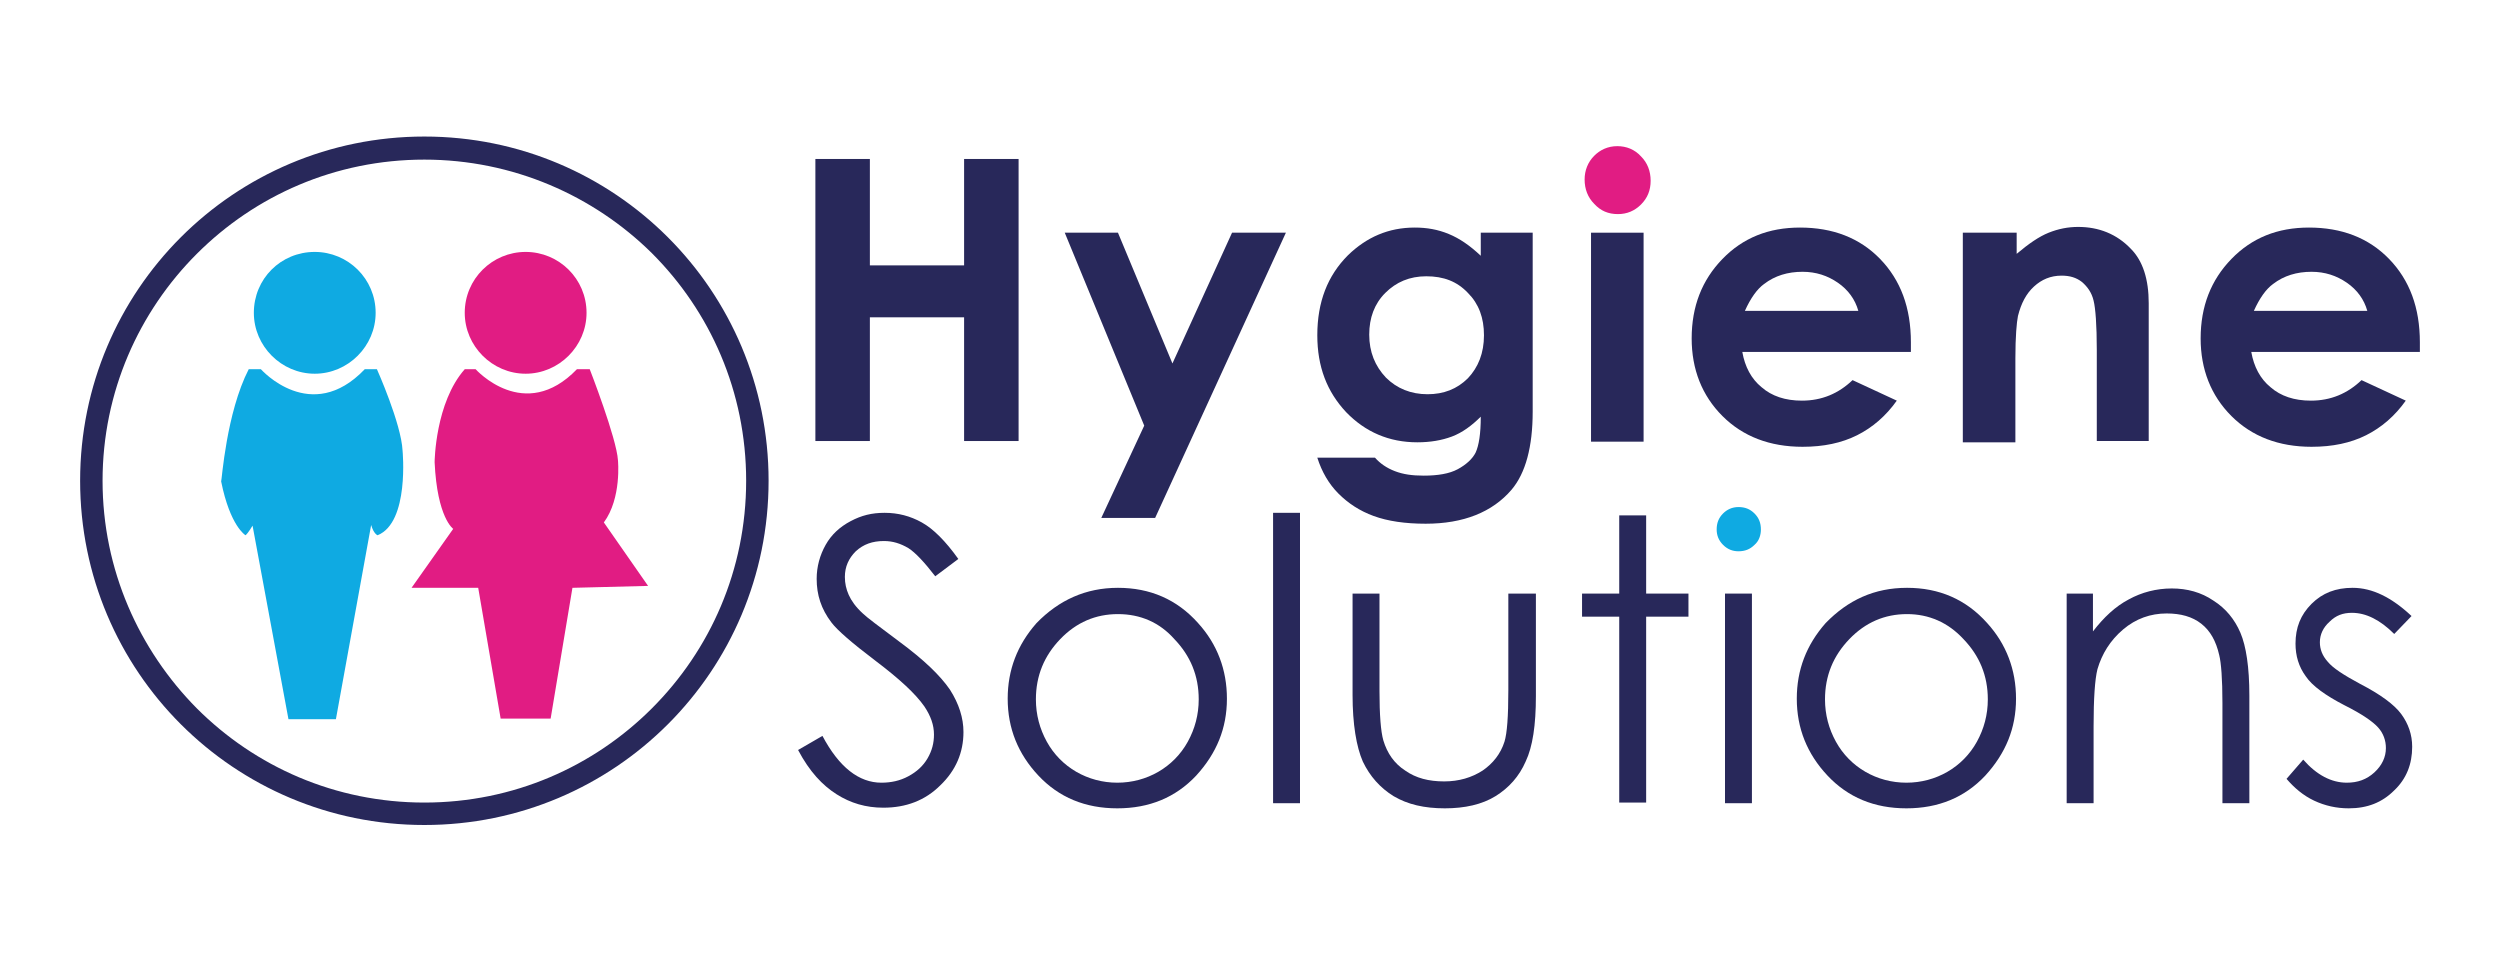
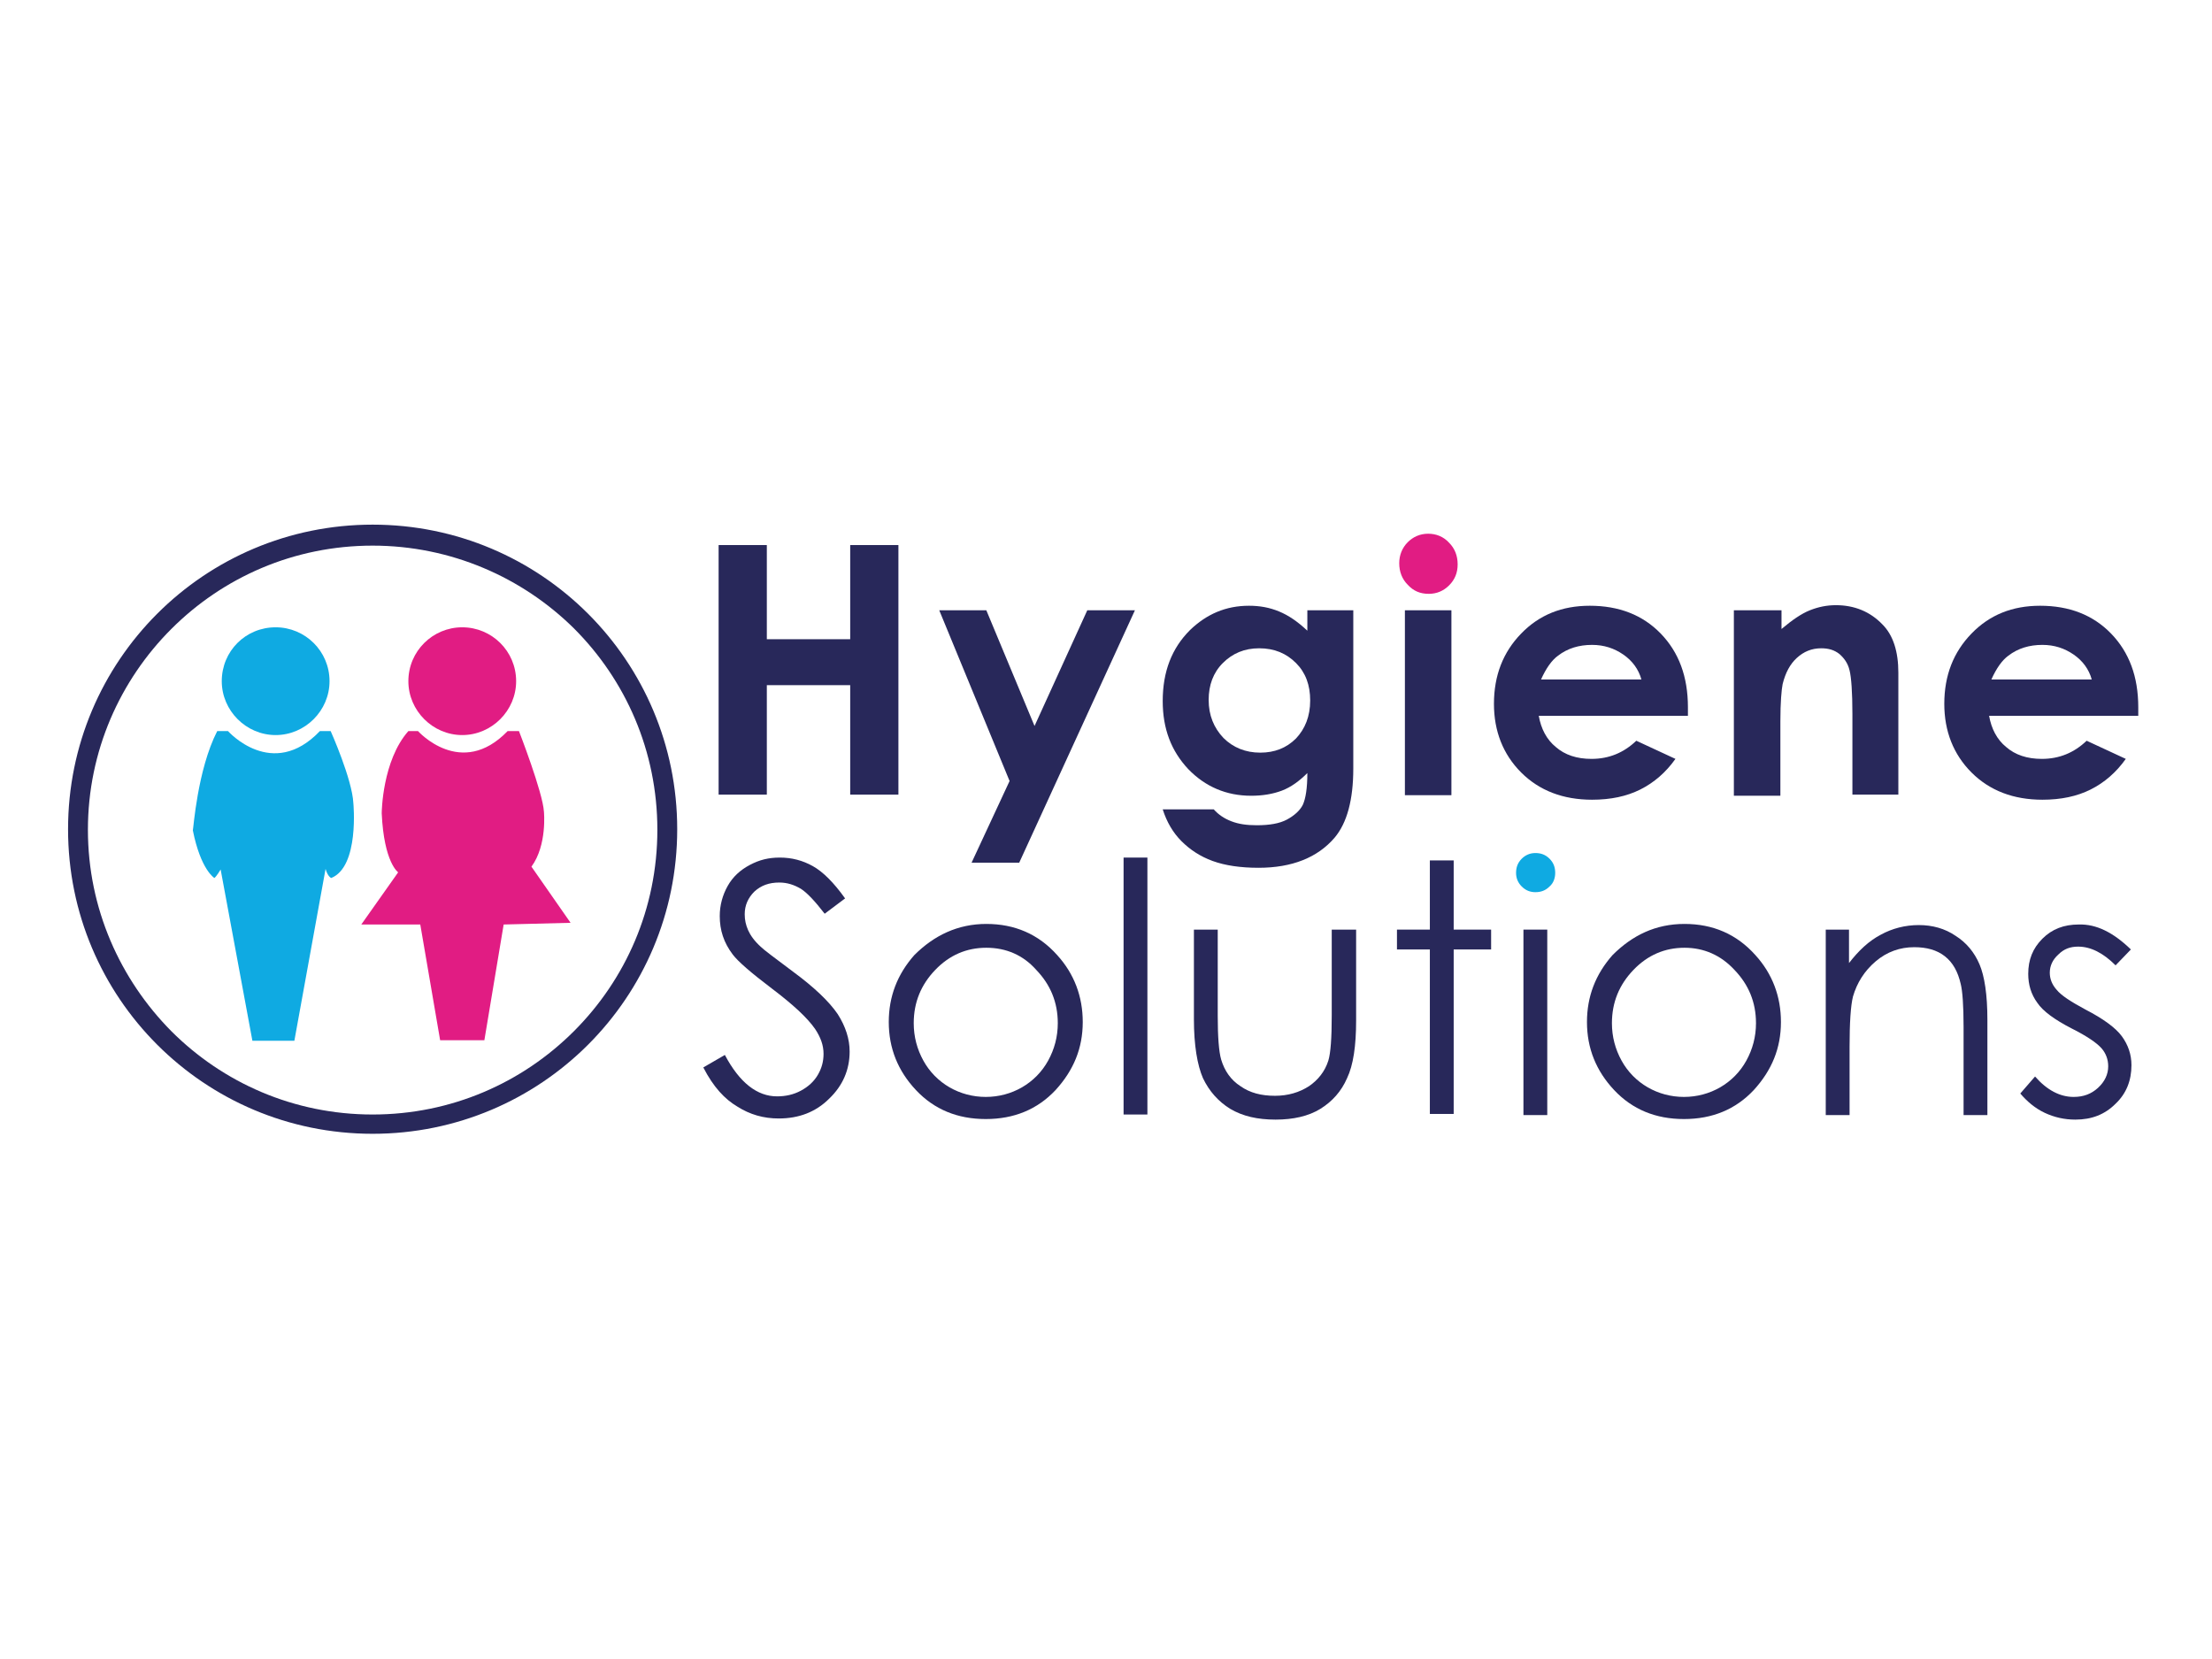
- <svg xmlns="http://www.w3.org/2000/svg" version="1.1" id="sponsor-logo_hygiene-solutions" x="0px" y="0px" width="390px" height="150px" viewBox="0 0 390 150" enable-background="new 0 0 390 150" xml:space="preserve">
-   <polygon fill="#28285A" points="127.2,24.8 135.7,24.8 135.7,41.4 150.4,41.4 150.4,24.8 158.9,24.8 158.9,68.8 150.4,68.8   150.4,49.5 135.7,49.5 135.7,68.8 127.2,68.8 " />
-   <polygon fill="#28285A" points="166.1,36.3 174.4,36.3 182.9,56.7 192.2,36.3 200.6,36.3 180.2,80.8 171.8,80.8 178.5,66.4 " />
+ <svg xmlns="http://www.w3.org/2000/svg" version="1.1" id="Layer_15" x="0px" y="0px" viewBox="0 0 390 292.5" enable-background="new 0 0 390 292.5" xml:space="preserve">
+   <polygon fill="#28285A" points="126.7,96.1 135.2,96.1 135.2,112.7 149.9,112.7 149.9,96.1 158.4,96.1 158.4,140.1 149.9,140.1   149.9,120.8 135.2,120.8 135.2,140.1 126.7,140.1 " />
+   <polygon fill="#28285A" points="165.6,107.6 173.9,107.6 182.4,128 191.7,107.6 200.1,107.6 179.7,152.1 171.3,152.1 178,137.7 " />
  <g>
-     <path fill="#28285A" d="M231,36.3h8.1v27.9c0,5.5-1.1,9.6-3.3,12.2c-3,3.5-7.5,5.3-13.4,5.3c-3.2,0-5.9-0.4-8.1-1.2   c-2.2-0.8-4-2-5.5-3.5c-1.5-1.5-2.6-3.4-3.3-5.6h9c0.8,0.9,1.8,1.6,3.1,2.1c1.3,0.5,2.7,0.7,4.5,0.7c2.2,0,4-0.3,5.3-1   c1.3-0.7,2.3-1.6,2.8-2.6c0.5-1.1,0.8-2.9,0.8-5.6c-1.4,1.4-2.9,2.5-4.5,3.1c-1.6,0.6-3.4,0.9-5.4,0.9c-4.4,0-8.1-1.6-11.1-4.7   c-3-3.2-4.5-7.1-4.5-12c0-5.2,1.6-9.3,4.8-12.5c2.9-2.8,6.3-4.3,10.4-4.3c1.9,0,3.6,0.3,5.3,1c1.7,0.7,3.3,1.8,5,3.4V36.3z    M222.5,43.1c-2.6,0-4.7,0.9-6.4,2.6c-1.7,1.7-2.5,3.9-2.5,6.5c0,2.7,0.9,4.9,2.6,6.7c1.7,1.7,3.9,2.6,6.5,2.6   c2.5,0,4.6-0.8,6.3-2.5c1.6-1.7,2.5-3.9,2.5-6.7c0-2.7-0.8-4.9-2.5-6.6C227.3,43.9,225.2,43.1,222.5,43.1" />
-     <path fill="#E11C83" d="M252.3,22.8c1.4,0,2.7,0.5,3.7,1.6c1,1,1.5,2.3,1.5,3.8c0,1.5-0.5,2.7-1.5,3.7c-1,1-2.2,1.5-3.6,1.5   c-1.5,0-2.7-0.5-3.7-1.6c-1-1-1.5-2.3-1.5-3.8c0-1.4,0.5-2.7,1.5-3.7C249.6,23.4,250.8,22.8,252.3,22.8" />
-     <rect x="248.2" y="36.3" fill="#28285A" width="8.2" height="32.6" />
-     <path fill="#28285A" d="M298.1,54.9h-26.3c0.4,2.3,1.4,4.2,3,5.5c1.6,1.4,3.7,2.1,6.3,2.1c3.1,0,5.7-1.1,7.9-3.2l6.9,3.2   c-1.7,2.4-3.8,4.2-6.2,5.4c-2.4,1.2-5.2,1.8-8.5,1.8c-5.1,0-9.3-1.6-12.5-4.8c-3.2-3.2-4.8-7.3-4.8-12.1c0-5,1.6-9.1,4.8-12.4   c3.2-3.3,7.2-4.9,12.1-4.9c5.1,0,9.3,1.6,12.5,4.9c3.2,3.3,4.8,7.6,4.8,13L298.1,54.9z M289.9,48.5c-0.5-1.8-1.6-3.3-3.2-4.4   c-1.6-1.1-3.4-1.7-5.5-1.7c-2.3,0-4.3,0.6-6,1.9c-1.1,0.8-2.1,2.2-3,4.2H289.9z" />
-     <path fill="#28285A" d="M306.4,36.3h8.2v3.3c1.9-1.6,3.5-2.7,5-3.3c1.5-0.6,3-0.9,4.6-0.9c3.2,0,6,1.1,8.2,3.4   c1.9,1.9,2.8,4.8,2.8,8.5v21.5h-8.1V54.6c0-3.9-0.2-6.5-0.5-7.7c-0.3-1.3-1-2.2-1.8-2.9c-0.9-0.7-1.9-1-3.2-1   c-1.7,0-3.1,0.6-4.3,1.7c-1.2,1.1-2,2.6-2.5,4.6c-0.2,1-0.4,3.2-0.4,6.6v13.1h-8.2V36.3z" />
-     <path fill="#28285A" d="M377.5,54.9h-26.3c0.4,2.3,1.4,4.2,3,5.5c1.6,1.4,3.7,2.1,6.3,2.1c3.1,0,5.7-1.1,7.9-3.2l6.9,3.2   c-1.7,2.4-3.8,4.2-6.2,5.4c-2.4,1.2-5.2,1.8-8.5,1.8c-5.1,0-9.3-1.6-12.5-4.8c-3.2-3.2-4.8-7.3-4.8-12.1c0-5,1.6-9.1,4.8-12.4   c3.2-3.3,7.2-4.9,12.1-4.9c5.1,0,9.3,1.6,12.5,4.9c3.2,3.3,4.8,7.6,4.8,13L377.5,54.9z M369.3,48.5c-0.5-1.8-1.6-3.3-3.2-4.4   c-1.6-1.1-3.4-1.7-5.5-1.7c-2.3,0-4.3,0.6-6,1.9c-1.1,0.8-2.1,2.2-3,4.2H369.3z" />
-     <path fill="#28285A" d="M124.5,117l3.8-2.2c2.6,4.9,5.7,7.3,9.2,7.3c1.5,0,2.9-0.3,4.2-1c1.3-0.7,2.3-1.6,3-2.8   c0.7-1.2,1-2.4,1-3.7c0-1.5-0.5-2.9-1.5-4.4c-1.4-2-3.9-4.3-7.6-7.1c-3.7-2.8-6-4.8-6.9-6c-1.6-2.1-2.3-4.3-2.3-6.8   c0-1.9,0.5-3.7,1.4-5.3c0.9-1.6,2.2-2.8,3.9-3.7S136,80,138,80c2.1,0,4,0.5,5.8,1.5c1.8,1,3.7,2.9,5.7,5.7l-3.6,2.7   c-1.7-2.2-3.1-3.7-4.2-4.4c-1.2-0.7-2.4-1.1-3.8-1.1c-1.8,0-3.2,0.5-4.4,1.6c-1.1,1.1-1.7,2.4-1.7,4c0,1,0.2,1.9,0.6,2.8   c0.4,0.9,1.1,1.9,2.2,2.9c0.6,0.6,2.5,2,5.7,4.4c3.8,2.8,6.4,5.3,7.9,7.5c1.4,2.2,2.1,4.4,2.1,6.6c0,3.2-1.2,6-3.6,8.3   c-2.4,2.4-5.4,3.5-8.9,3.5c-2.7,0-5.1-0.7-7.3-2.1S126.3,120.4,124.5,117" />
-     <path fill="#28285A" d="M174.4,91.7c5,0,9.2,1.8,12.5,5.5c3,3.3,4.5,7.3,4.5,11.8c0,4.6-1.6,8.5-4.8,12c-3.2,3.4-7.3,5.1-12.3,5.1   c-5,0-9.1-1.7-12.3-5.1c-3.2-3.4-4.8-7.4-4.8-12c0-4.5,1.5-8.4,4.5-11.8C165.2,93.6,169.4,91.7,174.4,91.7 M174.4,95.8   c-3.5,0-6.5,1.3-9,3.9c-2.5,2.6-3.8,5.7-3.8,9.4c0,2.4,0.6,4.6,1.7,6.6c1.1,2,2.7,3.6,4.6,4.7s4.1,1.7,6.4,1.7   c2.3,0,4.5-0.6,6.4-1.7c1.9-1.1,3.5-2.7,4.6-4.7c1.1-2,1.7-4.2,1.7-6.6c0-3.7-1.3-6.8-3.8-9.4C180.9,97.1,177.9,95.8,174.4,95.8" />
-     <rect x="198.6" y="80" fill="#28285A" width="4.2" height="45.3" />
-     <path fill="#28285A" d="M211,92.6h4.2v15.2c0,3.7,0.2,6.3,0.6,7.7c0.6,2,1.7,3.6,3.4,4.7c1.7,1.2,3.7,1.7,6.1,1.7   c2.3,0,4.3-0.6,6-1.7c1.6-1.1,2.8-2.6,3.4-4.5c0.4-1.3,0.6-3.9,0.6-8V92.6h4.3v16c0,4.5-0.5,7.9-1.6,10.2c-1,2.3-2.6,4.1-4.7,5.4   c-2.1,1.3-4.8,1.9-7.9,1.9c-3.2,0-5.8-0.6-8-1.9c-2.1-1.3-3.7-3.1-4.8-5.4c-1-2.3-1.6-5.8-1.6-10.4V92.6z" />
-     <polygon fill="#28285A" points="252.6,80.4 256.8,80.4 256.8,92.6 263.4,92.6 263.4,96.2 256.8,96.2 256.8,125.2 252.6,125.2    252.6,96.2 246.8,96.2 246.8,92.6 252.6,92.6  " />
-     <path fill="#0FAAE2" d="M271.2,79.1c1,0,1.8,0.3,2.5,1c0.7,0.7,1,1.5,1,2.5c0,0.9-0.3,1.8-1,2.4c-0.7,0.7-1.5,1-2.5,1   c-0.9,0-1.7-0.3-2.4-1c-0.7-0.7-1-1.5-1-2.4c0-1,0.3-1.8,1-2.5C269.4,79.5,270.2,79.1,271.2,79.1" />
-     <rect x="269.1" y="92.6" fill="#28285A" width="4.2" height="32.7" />
-     <path fill="#28285A" d="M297.5,91.7c5,0,9.2,1.8,12.5,5.5c3,3.3,4.5,7.3,4.5,11.8c0,4.6-1.6,8.5-4.8,12c-3.2,3.4-7.3,5.1-12.3,5.1   c-5,0-9.1-1.7-12.3-5.1c-3.2-3.4-4.8-7.4-4.8-12c0-4.5,1.5-8.4,4.5-11.8C288.3,93.6,292.4,91.7,297.5,91.7 M297.5,95.8   c-3.5,0-6.5,1.3-9,3.9c-2.5,2.6-3.8,5.7-3.8,9.4c0,2.4,0.6,4.6,1.7,6.6c1.1,2,2.7,3.6,4.6,4.7c1.9,1.1,4.1,1.7,6.4,1.7   c2.3,0,4.5-0.6,6.4-1.7c1.9-1.1,3.5-2.7,4.6-4.7c1.1-2,1.7-4.2,1.7-6.6c0-3.7-1.3-6.8-3.8-9.4C303.9,97.1,300.9,95.8,297.5,95.8" />
-     <path fill="#28285A" d="M322.3,92.6h4.2v5.9c1.7-2.2,3.5-3.9,5.6-5c2-1.1,4.3-1.7,6.7-1.7c2.4,0,4.6,0.6,6.5,1.9   c1.9,1.2,3.3,2.9,4.2,5c0.9,2.1,1.4,5.4,1.4,9.8v16.8h-4.2v-15.6c0-3.8-0.2-6.3-0.5-7.5c-0.5-2.2-1.4-3.8-2.8-4.9   c-1.4-1.1-3.2-1.6-5.4-1.6c-2.5,0-4.8,0.8-6.8,2.5c-2,1.7-3.3,3.8-4,6.2c-0.4,1.6-0.6,4.6-0.6,8.9v12h-4.2V92.6z" />
-     <path fill="#28285A" d="M376.2,96.1l-2.7,2.8c-2.2-2.2-4.4-3.3-6.6-3.3c-1.4,0-2.5,0.4-3.5,1.4c-1,0.9-1.5,2-1.5,3.2   c0,1.1,0.4,2.1,1.2,3c0.8,1,2.5,2.1,5.1,3.5c3.1,1.6,5.3,3.2,6.4,4.7c1.1,1.5,1.7,3.2,1.7,5.1c0,2.7-0.9,5-2.8,6.8   c-1.9,1.9-4.2,2.8-7.1,2.8c-1.9,0-3.7-0.4-5.4-1.2c-1.7-0.8-3.1-2-4.3-3.4l2.6-3c2.1,2.4,4.4,3.6,6.8,3.6c1.7,0,3.1-0.5,4.3-1.6   c1.2-1.1,1.8-2.4,1.8-3.8c0-1.2-0.4-2.3-1.2-3.2c-0.8-0.9-2.5-2.1-5.3-3.5c-2.9-1.5-5-3-6-4.5c-1.1-1.5-1.6-3.2-1.6-5.1   c0-2.5,0.8-4.5,2.5-6.2s3.8-2.5,6.4-2.5C370.1,91.7,373.1,93.2,376.2,96.1" />
-     <path fill="#28285A" d="M12.5,75c0-29.7,24-53.7,53.7-53.7l0,0c29.7,0,53.7,24,53.7,53.7l0,0c0,29.7-24,53.7-53.7,53.7l0,0   C36.5,128.7,12.5,104.7,12.5,75L12.5,75z M30.7,110.5c9.1,9.1,21.6,14.7,35.5,14.7l0,0c13.9,0,26.4-5.6,35.5-14.7l0,0   c9.1-9.1,14.7-21.6,14.7-35.5l0,0c0-13.9-5.6-26.4-14.7-35.5l0,0C92.6,30.5,80,24.9,66.2,24.9l0,0c-13.9,0-26.4,5.6-35.5,14.7l0,0   C21.7,48.6,16,61.1,16,75l0,0C16,88.9,21.7,101.4,30.7,110.5L30.7,110.5z" />
-     <path fill="#0FAAE2" d="M39.6,48.8c0,5.2,4.3,9.5,9.5,9.5c5.2,0,9.5-4.3,9.5-9.5c0-5.3-4.3-9.5-9.5-9.5   C43.8,39.3,39.6,43.5,39.6,48.8" />
-     <path fill="#E11C83" d="M72.5,48.8c0,5.2,4.3,9.5,9.5,9.5s9.5-4.3,9.5-9.5c0-5.3-4.3-9.5-9.5-9.5S72.5,43.5,72.5,48.8" />
-     <path fill="#0FAAE2" d="M38.8,57.6h1.9c0,0,7.8,8.8,16.2,0h1.9c0,0,3.8,8.5,4,12.7c0,0,1.1,11.2-3.9,13.2c0,0-0.6-0.2-1-1.6   l-5.5,30.3h-7.4l-5.6-30.2c0,0-0.7,1.2-1.1,1.5c0,0-2.4-1.4-3.8-8.4C34.6,75,35.3,64.4,38.8,57.6" />
-     <path fill="#E11C83" d="M72.5,57.6h1.7c0,0,7.6,8.5,15.8,0H92c0,0,4.2,10.8,4.4,14.2c0,0,0.6,5.9-2.2,9.7l6.9,9.9l-11.8,0.3   l-3.4,20.4h-7.8l-3.5-20.4H64.2l6.5-9.2c0,0-2.5-1.7-2.9-10.4C67.8,72,67.9,62.8,72.5,57.6" />
+     <path fill="#28285A" d="M230.5,107.6h8.1v27.9c0,5.5-1.1,9.6-3.3,12.2c-3,3.5-7.5,5.3-13.4,5.3c-3.2,0-5.9-0.4-8.1-1.2   c-2.2-0.8-4-2-5.5-3.5s-2.6-3.4-3.3-5.6h9c0.8,0.9,1.8,1.6,3.1,2.1s2.7,0.7,4.5,0.7c2.2,0,4-0.3,5.3-1s2.3-1.6,2.8-2.6   c0.5-1.1,0.8-2.9,0.8-5.6c-1.4,1.4-2.9,2.5-4.5,3.1c-1.6,0.6-3.4,0.9-5.4,0.9c-4.4,0-8.1-1.6-11.1-4.7c-3-3.2-4.5-7.1-4.5-12   c0-5.2,1.6-9.3,4.8-12.5c2.9-2.8,6.3-4.3,10.4-4.3c1.9,0,3.6,0.3,5.3,1c1.7,0.7,3.3,1.8,5,3.4L230.5,107.6L230.5,107.6z M222,114.3   c-2.6,0-4.7,0.9-6.4,2.6c-1.7,1.7-2.5,3.9-2.5,6.5c0,2.7,0.9,4.9,2.6,6.7c1.7,1.7,3.9,2.6,6.5,2.6c2.5,0,4.6-0.8,6.3-2.5   c1.6-1.7,2.5-3.9,2.5-6.7c0-2.7-0.8-4.9-2.5-6.6C226.8,115.2,224.7,114.3,222,114.3" />
+     <path fill="#E11C83" d="M251.8,94.1c1.4,0,2.7,0.5,3.7,1.6c1,1,1.5,2.3,1.5,3.8s-0.5,2.7-1.5,3.7s-2.2,1.5-3.6,1.5   c-1.5,0-2.7-0.5-3.7-1.6c-1-1-1.5-2.3-1.5-3.8c0-1.4,0.5-2.7,1.5-3.7C249.1,94.7,250.3,94.1,251.8,94.1" />
+     <rect x="247.7" y="107.6" fill="#28285A" width="8.2" height="32.6" />
+     <path fill="#28285A" d="M297.6,126.2h-26.3c0.4,2.3,1.4,4.2,3,5.5c1.6,1.4,3.7,2.1,6.3,2.1c3.1,0,5.7-1.1,7.9-3.2l6.9,3.2   c-1.7,2.4-3.8,4.2-6.2,5.4c-2.4,1.2-5.2,1.8-8.5,1.8c-5.1,0-9.3-1.6-12.5-4.8c-3.2-3.2-4.8-7.3-4.8-12.1c0-5,1.6-9.1,4.8-12.4   c3.2-3.3,7.2-4.9,12.1-4.9c5.1,0,9.3,1.6,12.5,4.9s4.8,7.6,4.8,13L297.6,126.2z M289.4,119.8c-0.5-1.8-1.6-3.3-3.2-4.4   c-1.6-1.1-3.4-1.7-5.5-1.7c-2.3,0-4.3,0.6-6,1.9c-1.1,0.8-2.1,2.2-3,4.2H289.4z" />
+     <path fill="#28285A" d="M305.9,107.6h8.2v3.3c1.9-1.6,3.5-2.7,5-3.3s3-0.9,4.6-0.9c3.2,0,6,1.1,8.2,3.4c1.9,1.9,2.8,4.8,2.8,8.5   v21.5h-8.1v-14.2c0-3.9-0.2-6.5-0.5-7.7c-0.3-1.3-1-2.2-1.8-2.9c-0.9-0.7-1.9-1-3.2-1c-1.7,0-3.1,0.6-4.3,1.7   c-1.2,1.1-2,2.6-2.5,4.6c-0.2,1-0.4,3.2-0.4,6.6v13.1h-8.2v-32.7H305.9z" />
+     <path fill="#28285A" d="M377,126.2h-26.3c0.4,2.3,1.4,4.2,3,5.5c1.6,1.4,3.7,2.1,6.3,2.1c3.1,0,5.7-1.1,7.9-3.2l6.9,3.2   c-1.7,2.4-3.8,4.2-6.2,5.4c-2.4,1.2-5.2,1.8-8.5,1.8c-5.1,0-9.3-1.6-12.5-4.8c-3.2-3.2-4.8-7.3-4.8-12.1c0-5,1.6-9.1,4.8-12.4   c3.2-3.3,7.2-4.9,12.1-4.9c5.1,0,9.3,1.6,12.5,4.9s4.8,7.6,4.8,13L377,126.2z M368.8,119.8c-0.5-1.8-1.6-3.3-3.2-4.4   c-1.6-1.1-3.4-1.7-5.5-1.7c-2.3,0-4.3,0.6-6,1.9c-1.1,0.8-2.1,2.2-3,4.2H368.8z" />
+     <path fill="#28285A" d="M124,188.2l3.8-2.2c2.6,4.9,5.7,7.3,9.2,7.3c1.5,0,2.9-0.3,4.2-1s2.3-1.6,3-2.8c0.7-1.2,1-2.4,1-3.7   c0-1.5-0.5-2.9-1.5-4.4c-1.4-2-3.9-4.3-7.6-7.1c-3.7-2.8-6-4.8-6.9-6c-1.6-2.1-2.3-4.3-2.3-6.8c0-1.9,0.5-3.7,1.4-5.3   c0.9-1.6,2.2-2.8,3.9-3.7s3.3-1.3,5.3-1.3c2.1,0,4,0.5,5.8,1.5s3.7,2.9,5.7,5.7l-3.6,2.7c-1.7-2.2-3.1-3.7-4.2-4.4   c-1.2-0.7-2.4-1.1-3.8-1.1c-1.8,0-3.2,0.5-4.4,1.6c-1.1,1.1-1.7,2.4-1.7,4c0,1,0.2,1.9,0.6,2.8c0.4,0.9,1.1,1.9,2.2,2.9   c0.6,0.6,2.5,2,5.7,4.4c3.8,2.8,6.4,5.3,7.9,7.5c1.4,2.2,2.1,4.4,2.1,6.6c0,3.2-1.2,6-3.6,8.3c-2.4,2.4-5.4,3.5-8.9,3.5   c-2.7,0-5.1-0.7-7.3-2.1C127.8,193.8,125.8,191.7,124,188.2" />
+     <path fill="#28285A" d="M173.9,162.9c5,0,9.2,1.8,12.5,5.5c3,3.3,4.5,7.3,4.5,11.8c0,4.6-1.6,8.5-4.8,12c-3.2,3.4-7.3,5.1-12.3,5.1   s-9.1-1.7-12.3-5.1c-3.2-3.4-4.8-7.4-4.8-12c0-4.5,1.5-8.4,4.5-11.8C164.7,164.9,168.9,162.9,173.9,162.9 M173.9,167.1   c-3.5,0-6.5,1.3-9,3.9c-2.5,2.6-3.8,5.7-3.8,9.4c0,2.4,0.6,4.6,1.7,6.6c1.1,2,2.7,3.6,4.6,4.7c1.9,1.1,4.1,1.7,6.4,1.7   c2.3,0,4.5-0.6,6.4-1.7c1.9-1.1,3.5-2.7,4.6-4.7s1.7-4.2,1.7-6.6c0-3.7-1.3-6.8-3.8-9.4C180.4,168.4,177.4,167.1,173.9,167.1" />
+     <rect x="198.1" y="151.2" fill="#28285A" width="4.2" height="45.3" />
+     <path fill="#28285A" d="M210.5,163.9h4.2v15.2c0,3.7,0.2,6.3,0.6,7.7c0.6,2,1.7,3.6,3.4,4.7c1.7,1.2,3.7,1.7,6.1,1.7   c2.3,0,4.3-0.6,6-1.7c1.6-1.1,2.8-2.6,3.4-4.5c0.4-1.3,0.6-3.9,0.6-8v-15.1h4.3v16c0,4.5-0.5,7.9-1.6,10.2c-1,2.3-2.6,4.1-4.7,5.4   c-2.1,1.3-4.8,1.9-7.9,1.9c-3.2,0-5.8-0.6-8-1.9c-2.1-1.3-3.7-3.1-4.8-5.4c-1-2.3-1.6-5.8-1.6-10.4V163.9z" />
+     <polygon fill="#28285A" points="252.1,151.7 256.3,151.7 256.3,163.9 262.9,163.9 262.9,167.4 256.3,167.4 256.3,196.4    252.1,196.4 252.1,167.4 246.3,167.4 246.3,163.9 252.1,163.9  " />
+     <path fill="#0FAAE2" d="M270.7,150.4c1,0,1.8,0.3,2.5,1s1,1.5,1,2.5c0,0.9-0.3,1.8-1,2.4c-0.7,0.7-1.5,1-2.5,1   c-0.9,0-1.7-0.3-2.4-1c-0.7-0.7-1-1.5-1-2.4c0-1,0.3-1.8,1-2.5C268.9,150.8,269.7,150.4,270.7,150.4" />
+     <rect x="268.6" y="163.9" fill="#28285A" width="4.2" height="32.7" />
+     <path fill="#28285A" d="M297,162.9c5,0,9.2,1.8,12.5,5.5c3,3.3,4.5,7.3,4.5,11.8c0,4.6-1.6,8.5-4.8,12c-3.2,3.4-7.3,5.1-12.3,5.1   s-9.1-1.7-12.3-5.1c-3.2-3.4-4.8-7.4-4.8-12c0-4.5,1.5-8.4,4.5-11.8C287.8,164.9,291.9,162.9,297,162.9 M297,167.1   c-3.5,0-6.5,1.3-9,3.9c-2.5,2.6-3.8,5.7-3.8,9.4c0,2.4,0.6,4.6,1.7,6.6s2.7,3.6,4.6,4.7c1.9,1.1,4.1,1.7,6.4,1.7s4.5-0.6,6.4-1.7   c1.9-1.1,3.5-2.7,4.6-4.7s1.7-4.2,1.7-6.6c0-3.7-1.3-6.8-3.8-9.4C303.4,168.4,300.4,167.1,297,167.1" />
+     <path fill="#28285A" d="M321.8,163.9h4.2v5.9c1.7-2.2,3.5-3.9,5.6-5c2-1.1,4.3-1.7,6.7-1.7c2.4,0,4.6,0.6,6.5,1.9   c1.9,1.2,3.3,2.9,4.2,5c0.9,2.1,1.4,5.4,1.4,9.8v16.8h-4.2V181c0-3.8-0.2-6.3-0.5-7.5c-0.5-2.2-1.4-3.8-2.8-4.9   c-1.4-1.1-3.2-1.6-5.4-1.6c-2.5,0-4.8,0.8-6.8,2.5s-3.3,3.8-4,6.2c-0.4,1.6-0.6,4.6-0.6,8.9v12h-4.2v-32.7H321.8z" />
+     <path fill="#28285A" d="M375.7,167.4l-2.7,2.8c-2.2-2.2-4.4-3.3-6.6-3.3c-1.4,0-2.5,0.4-3.5,1.4c-1,0.9-1.5,2-1.5,3.2   c0,1.1,0.4,2.1,1.2,3c0.8,1,2.5,2.1,5.1,3.5c3.1,1.6,5.3,3.2,6.4,4.7s1.7,3.2,1.7,5.1c0,2.7-0.9,5-2.8,6.8   c-1.9,1.9-4.2,2.8-7.1,2.8c-1.9,0-3.7-0.4-5.4-1.2c-1.7-0.8-3.1-2-4.3-3.4l2.6-3c2.1,2.4,4.4,3.6,6.8,3.6c1.7,0,3.1-0.5,4.3-1.6   c1.2-1.1,1.8-2.4,1.8-3.8c0-1.2-0.4-2.3-1.2-3.2c-0.8-0.9-2.5-2.1-5.3-3.5c-2.9-1.5-5-3-6-4.5c-1.1-1.5-1.6-3.2-1.6-5.1   c0-2.5,0.8-4.5,2.5-6.2s3.8-2.5,6.4-2.5C369.6,162.9,372.6,164.4,375.7,167.4" />
+     <path fill="#28285A" d="M12,146.2c0-29.7,24-53.7,53.7-53.7l0,0c29.7,0,53.7,24,53.7,53.7l0,0c0,29.7-24,53.7-53.7,53.7l0,0   C36,199.9,12,175.9,12,146.2L12,146.2z M30.2,181.8c9.1,9.1,21.6,14.7,35.5,14.7l0,0c13.9,0,26.4-5.6,35.5-14.7l0,0   c9.1-9.1,14.7-21.6,14.7-35.5l0,0c0-13.9-5.6-26.4-14.7-35.5l0,0c-9.1-9-21.7-14.6-35.5-14.6l0,0c-13.9,0-26.4,5.6-35.5,14.7l0,0   c-9,9-14.7,21.5-14.7,35.4l0,0C15.5,160.2,21.2,172.7,30.2,181.8L30.2,181.8z" />
+     <path fill="#0FAAE2" d="M39.1,120.1c0,5.2,4.3,9.5,9.5,9.5s9.5-4.3,9.5-9.5c0-5.3-4.3-9.5-9.5-9.5   C43.3,110.6,39.1,114.8,39.1,120.1" />
+     <path fill="#E11C83" d="M72,120.1c0,5.2,4.3,9.5,9.5,9.5s9.5-4.3,9.5-9.5c0-5.3-4.3-9.5-9.5-9.5S72,114.8,72,120.1" />
+     <path fill="#0FAAE2" d="M38.3,128.9h1.9c0,0,7.8,8.8,16.2,0h1.9c0,0,3.8,8.5,4,12.7c0,0,1.1,11.2-3.9,13.2c0,0-0.6-0.2-1-1.6   l-5.5,30.3h-7.4l-5.6-30.2c0,0-0.7,1.2-1.1,1.5c0,0-2.4-1.4-3.8-8.4C34.1,146.2,34.8,135.7,38.3,128.9" />
+     <path fill="#E11C83" d="M72,128.9h1.7c0,0,7.6,8.5,15.8,0h2c0,0,4.2,10.8,4.4,14.2c0,0,0.6,5.9-2.2,9.7l6.9,9.9l-11.8,0.3   l-3.4,20.4h-7.8l-3.5-20.4H63.7l6.5-9.2c0,0-2.5-1.7-2.9-10.4C67.3,143.2,67.4,134.1,72,128.9" />
  </g>
+   <g>
+ </g>
+   <g>
+ </g>
+   <g>
+ </g>
+   <g>
+ </g>
+   <g>
+ </g>
+   <g>
+ </g>
+   <g>
+ </g>
+   <g>
+ </g>
+   <g>
+ </g>
+   <g>
+ </g>
</svg>
